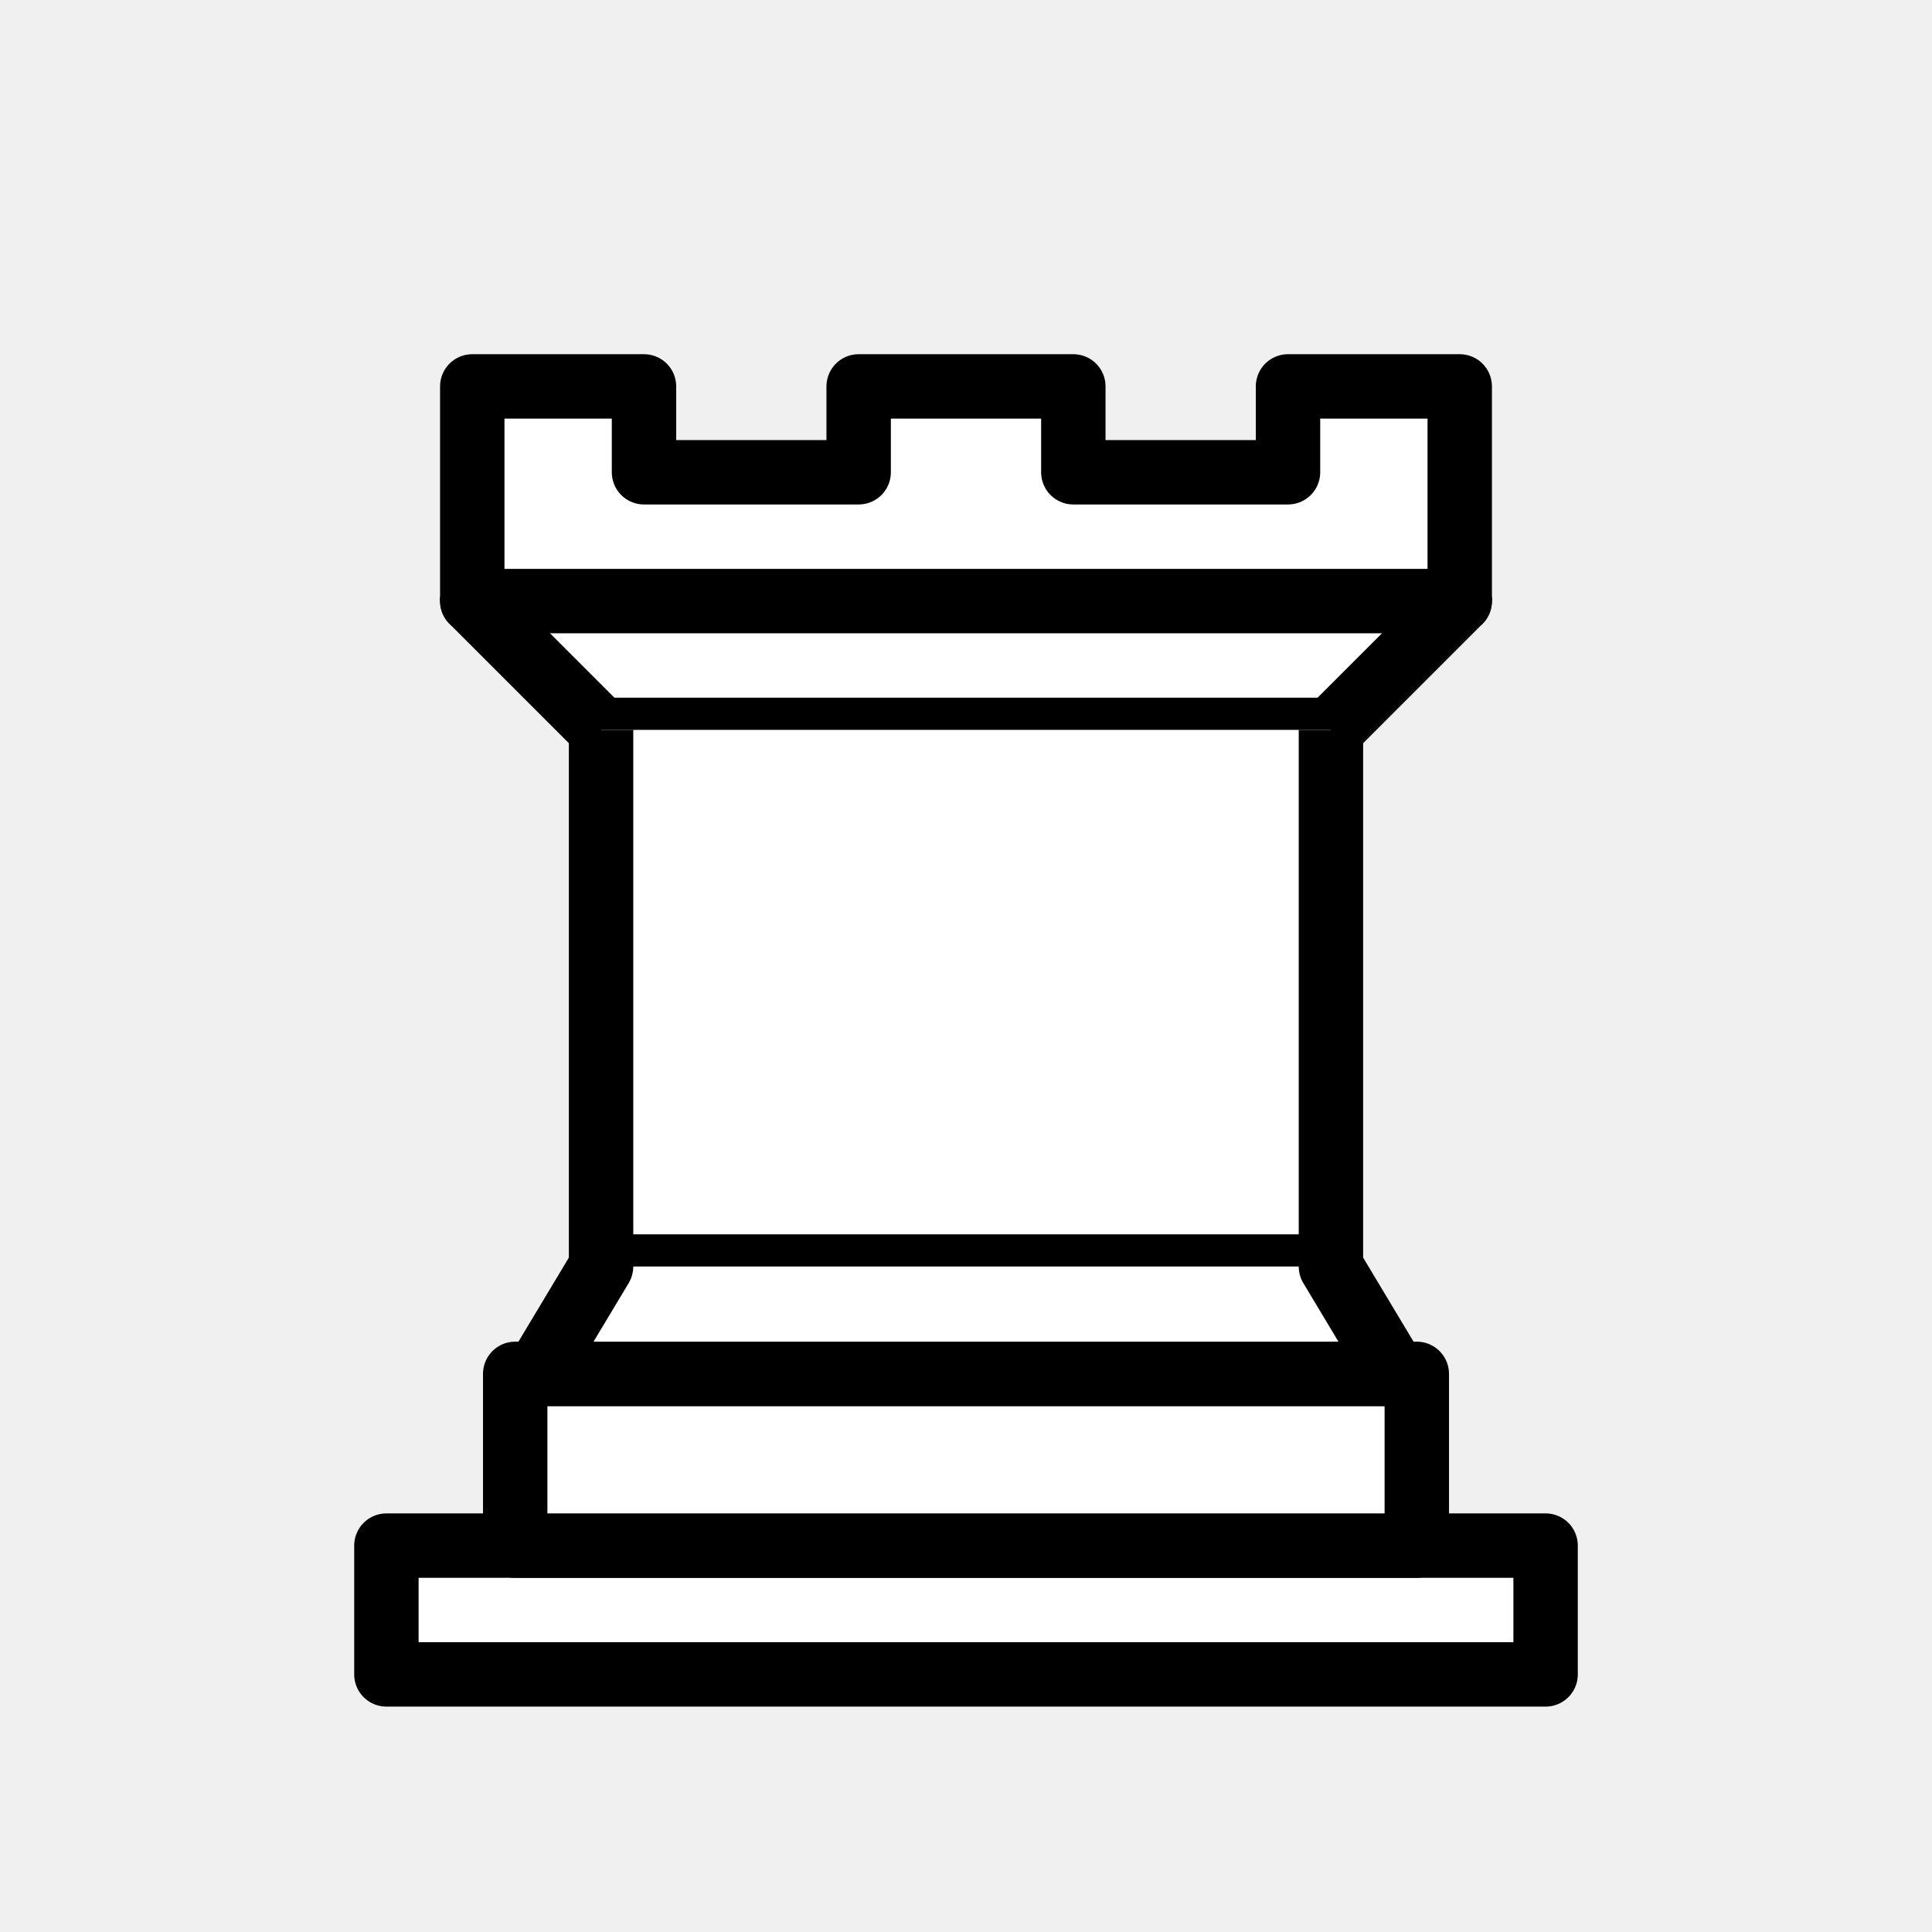
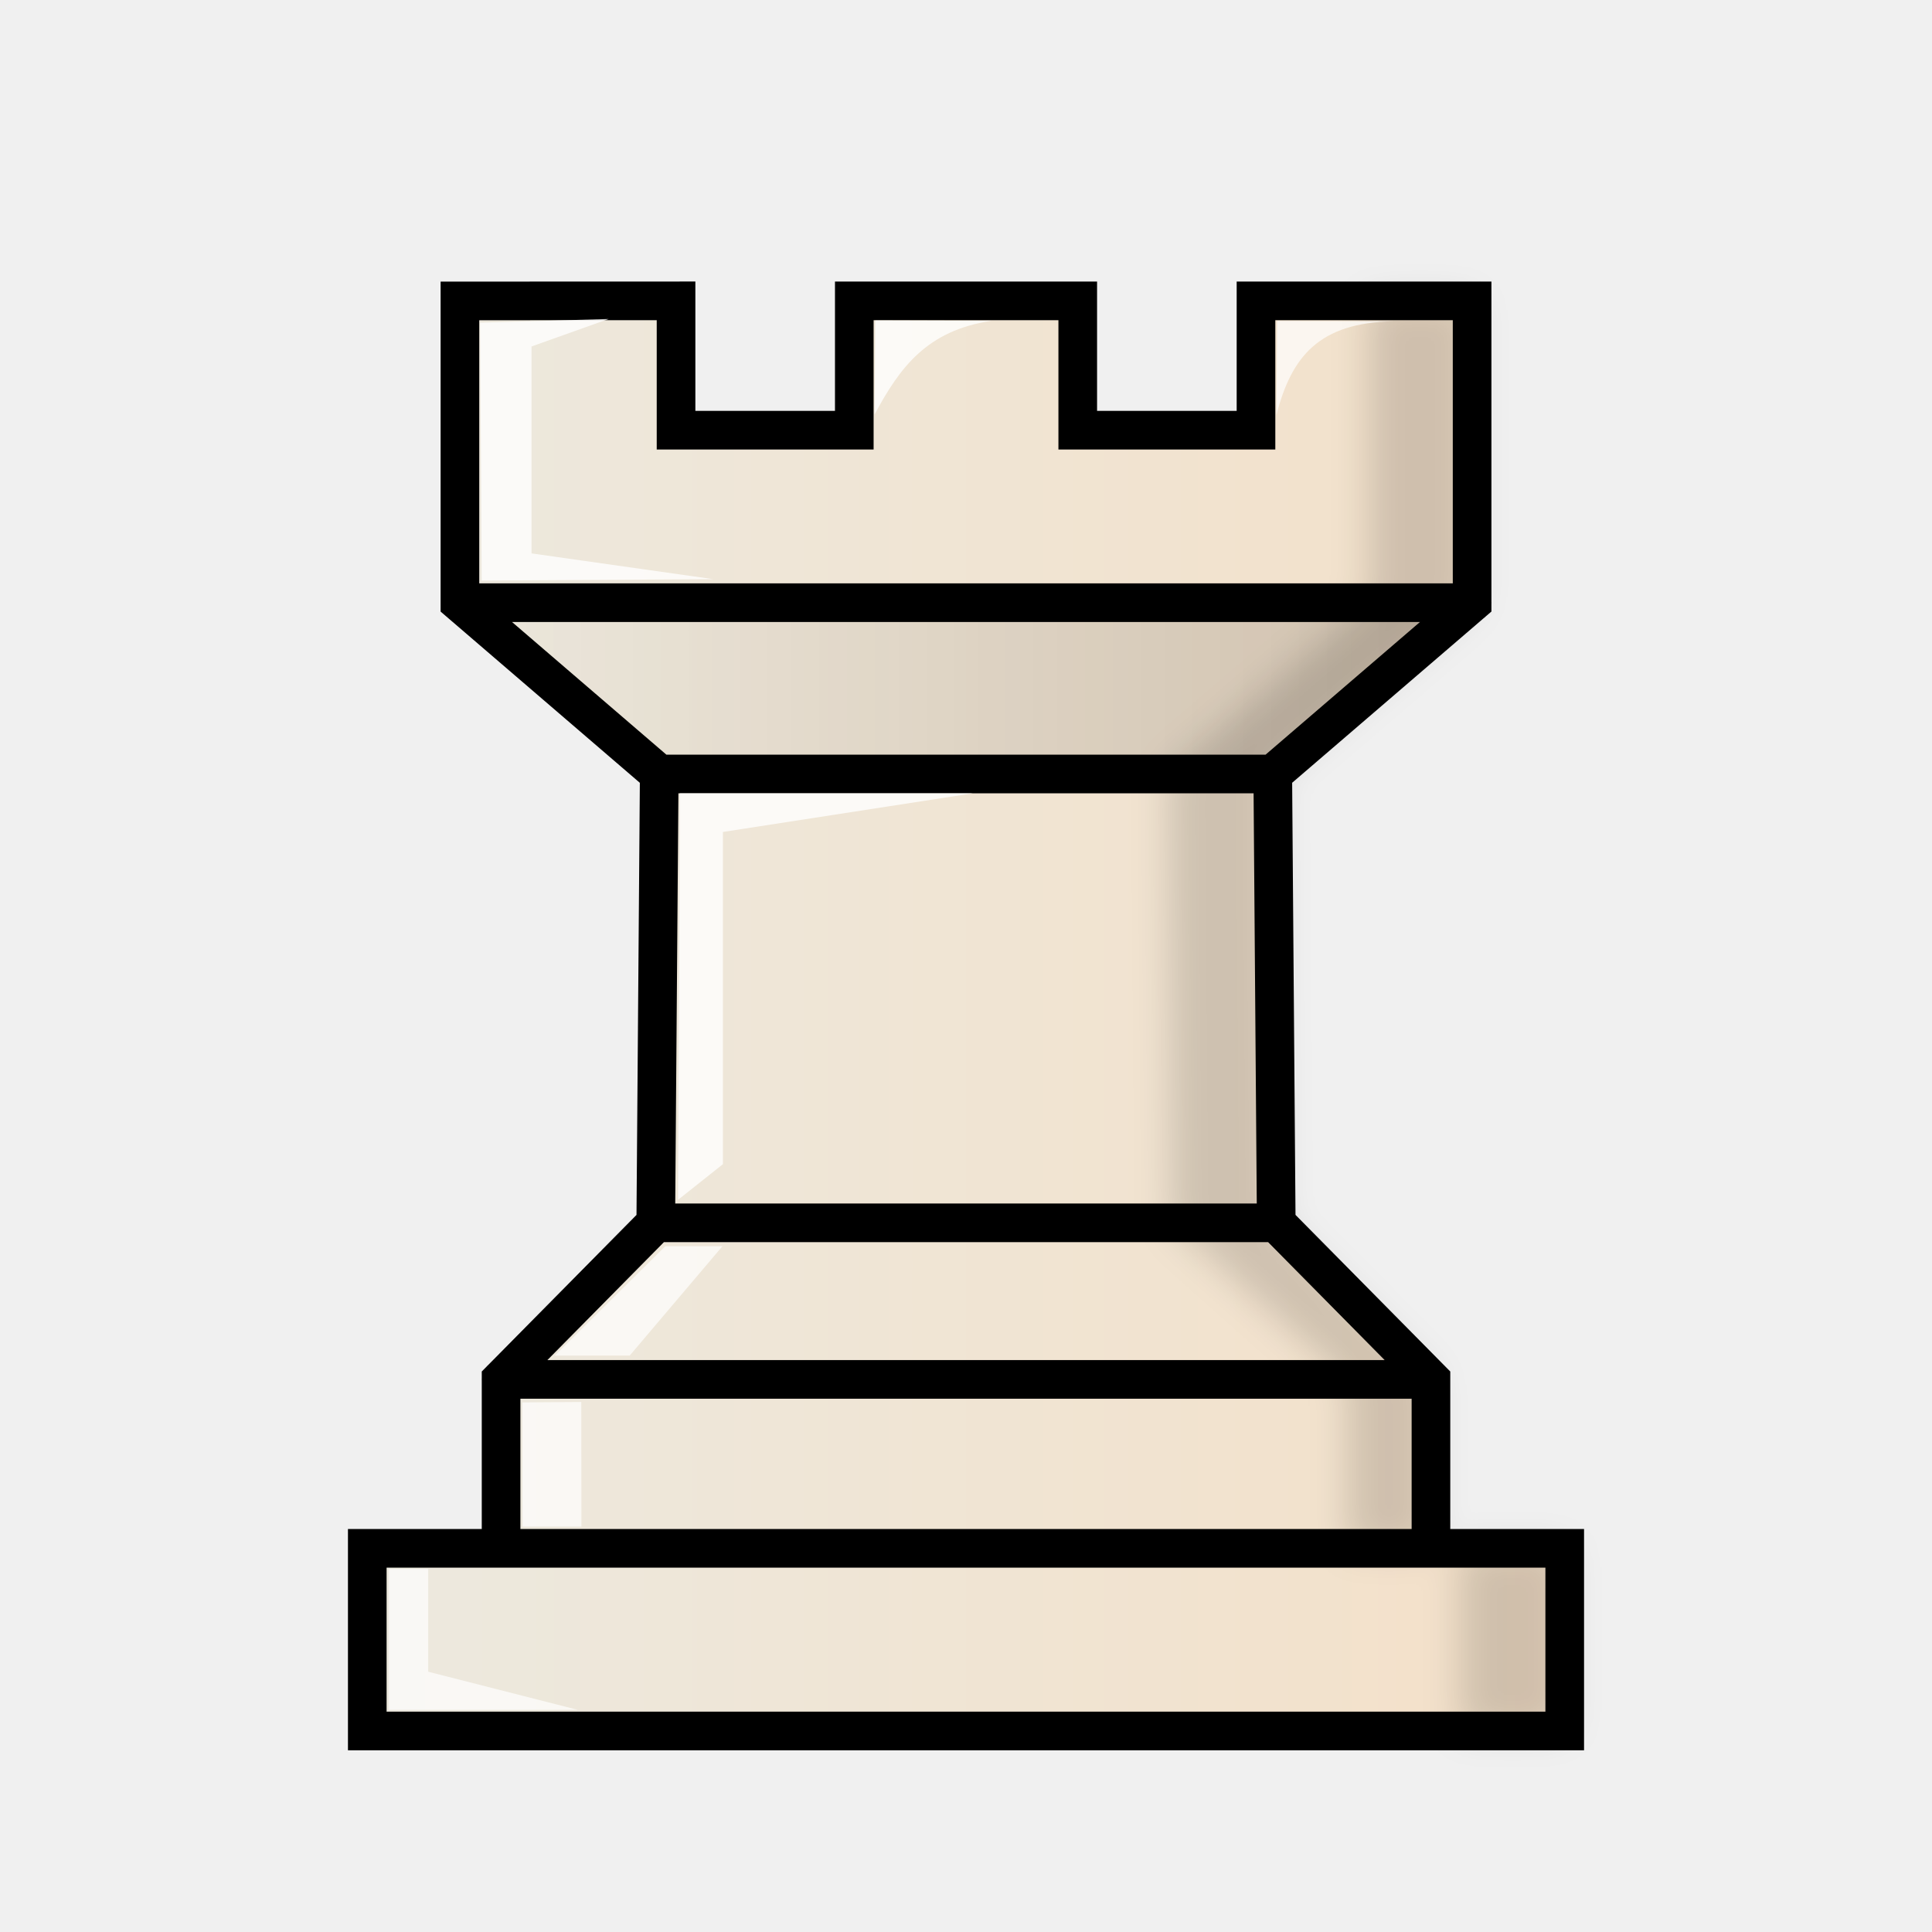
- <svg xmlns="http://www.w3.org/2000/svg" version="1.1" width="45" height="45" viewBox="0 0 45 45">
-   <g style="opacity:1; fill:#ffffff; fill-opacity:1; fill-rule:evenodd; stroke:#000000; stroke-width:1.5; stroke-linecap:round;stroke-linejoin:round;stroke-miterlimit:4; stroke-dasharray:none; stroke-opacity:1;">
-     <path d="M 9,39 L 36,39 L 36,36 L 9,36 L 9,39 z " style="stroke-linecap:butt;" />
-     <path d="M 12,36 L 12,32 L 33,32 L 33,36 L 12,36 z " style="stroke-linecap:butt;" />
-     <path d="M 11,14 L 11,9 L 15,9 L 15,11 L 20,11 L 20,9 L 25,9 L 25,11 L 30,11 L 30,9 L 34,9 L 34,14" style="stroke-linecap:butt;" />
-     <path d="M 34,14 L 31,17 L 14,17 L 11,14" />
-     <path d="M 31,17 L 31,29.5 L 14,29.5 L 14,17" style="stroke-linecap:butt; stroke-linejoin:miter;" />
-     <path d="M 31,29.5 L 32.5,32 L 12.5,32 L 14,29.5" />
-     <path d="M 11,14 L 34,14" style="fill:none; stroke:#000000; stroke-linejoin:miter;" />
-   </g>
+ <svg xmlns="http://www.w3.org/2000/svg" fill-rule="evenodd" clip-rule="evenodd" image-rendering="optimizeQuality" shape-rendering="geometricPrecision" text-rendering="geometricPrecision" viewBox="0 1.5 50 50">
+   <defs>
+     <linearGradient id="a" x1="9.005" x2="40.995" y1="26.762" y2="26.762" gradientTransform="translate(0 1.029)" gradientUnits="userSpaceOnUse">
+       <stop offset="0" stop-color="#ece9df" />
+       <stop offset="1" stop-color="#f4e0c8" />
+     </linearGradient>
+     <linearGradient id="c" x1="-36.133" x2="-9.938" y1="-313.97" y2="-313.97" gradientTransform="matrix(-1 0 0 1 1.964 333.28)" gradientUnits="userSpaceOnUse">
+       <stop offset="0" />
+       <stop offset="1" stop-opacity="0" />
+     </linearGradient>
+     <filter id="b" width="1.223" height="1.061" x="-.112" y="-.03" color-interpolation-filters="sRGB">
+       <feGaussianBlur stdDeviation=".463" />
+     </filter>
+   </defs>
+   <path fill="url(#a)" stroke="#000" stroke-linecap="round" d="M12.973 41.57h24.121m-24.127-4.371h24.066m-20.061-4.052H33.03M17.062 21.53h15.879m-21.038-4.432h26.196m-26.196-7.81v7.81l5.158 4.433-.09 11.618-4.003 4.051v4.371H9.505v4.726h30.99V41.57h-3.462V37.2l-4.004-4.052-.09-11.618 5.159-4.433v-7.81h-5.593v3.347h-4.613V9.286h-5.783v3.348h-4.613V9.286z" />
+   <path d="M46.199-268.38v7.725l-5.02 4.386.089 11.489 4.413 4.006v4.323h2.829v4.673h2.632v-4.673h-3.358v-4.322L43.9-244.78l-.088-11.492 5.002-4.383v-7.725z" filter="url(#b)" opacity=".15" style="mix-blend-mode:normal" transform="matrix(1.031 0 0 1.0112 -12.232 280.67)" />
+   <path fill="#fff" d="m12.466 16.525-.041-6.675 3.328-.095-1.997.711v5.356l4.704.667zm5.13 5.506h7.58l-6.467 1v8.598l-1.161.922z" opacity=".8" style="mix-blend-mode:normal" />
+   <path fill="#fff" d="m14.358 36.582 2.86-2.83h1.479l-2.4 2.83zm-.84 1.212.005 3.214h1.524l-.003-3.225zm-3.451 4.31h1.015v2.66l3.872.987h-4.887z" opacity=".7" style="mix-blend-mode:normal" />
+   <path fill="#fff" d="m22.651 9.794-.017 2.433c.658-1.23 1.363-2.176 3.026-2.424z" opacity=".8" style="mix-blend-mode:normal" />
+   <path fill="#fff" d="m33.051 9.807-.017 2.433c.388-1.52 1.111-2.39 3.026-2.425z" opacity=".7" style="mix-blend-mode:normal" />
+   <path fill="url(#c)" d="M38.098 17.097H11.903l5.16 4.433H32.94z" opacity=".15" />
</svg>
